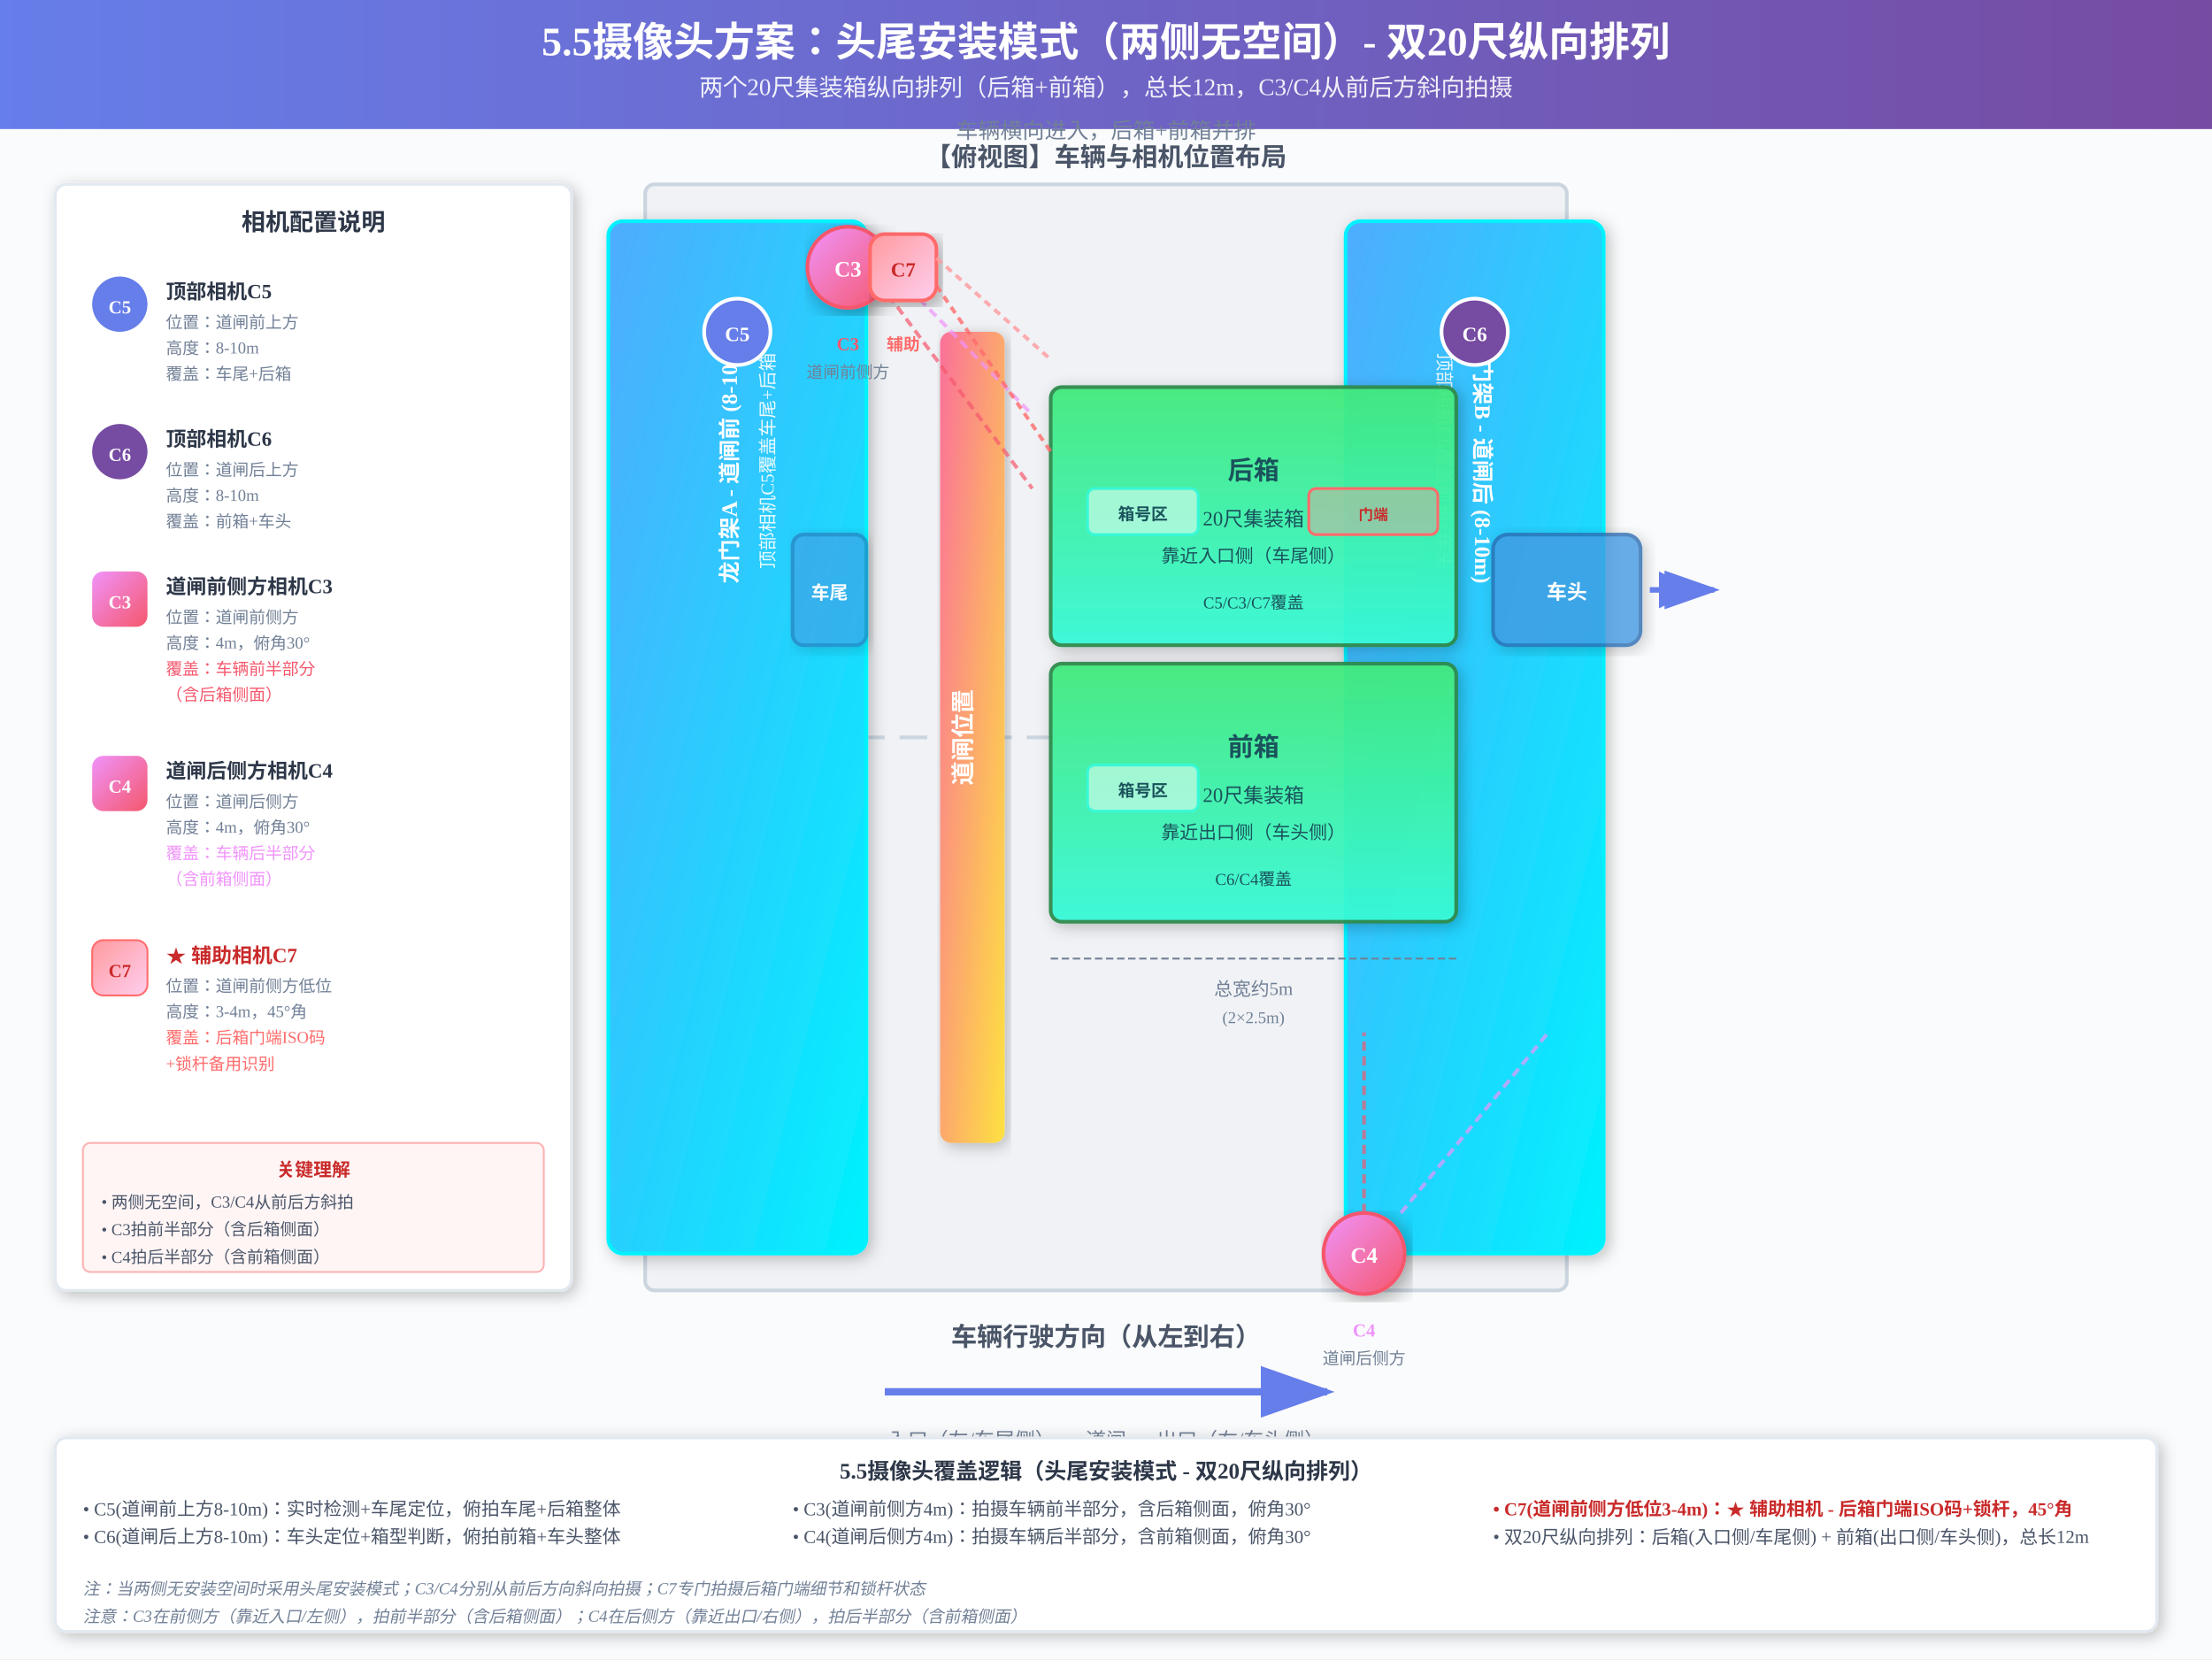
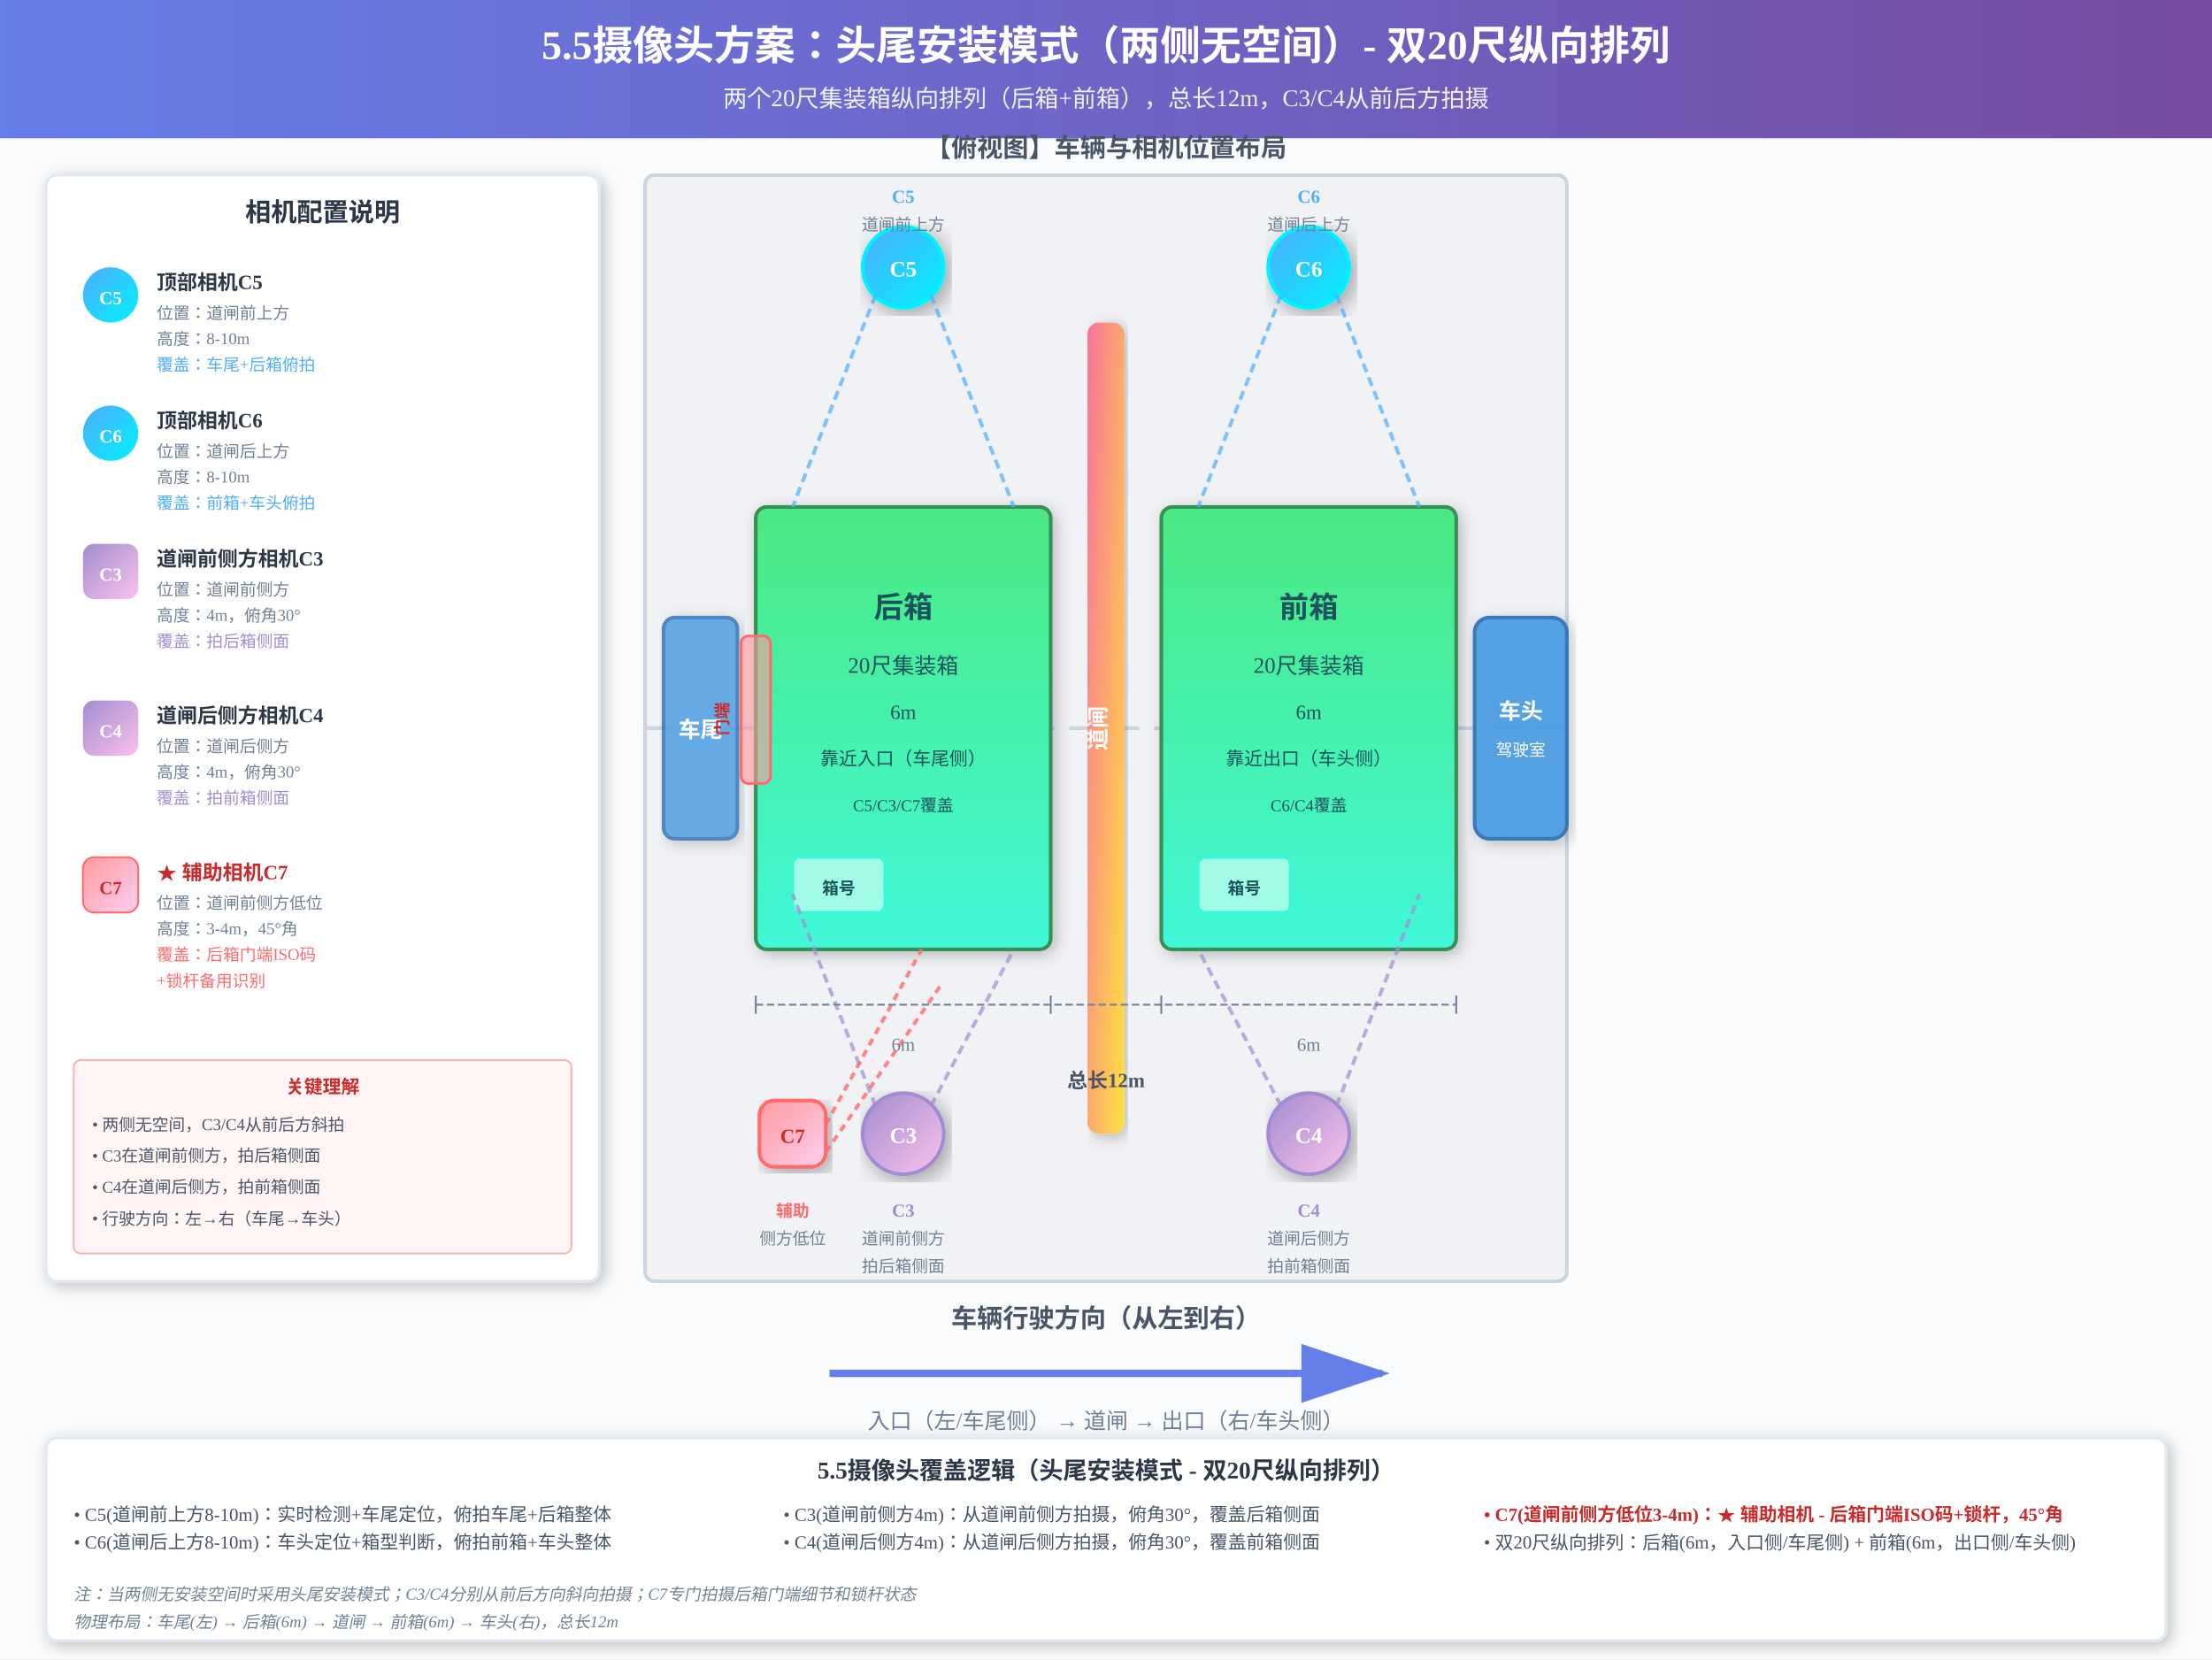
<svg xmlns="http://www.w3.org/2000/svg" width="1200" height="900">
  <defs>
    <linearGradient id="headerGrad" x1="0%" y1="0%" x2="100%" y2="0%">
      <stop offset="0%" style="stop-color:#667eea;stop-opacity:1" />
      <stop offset="100%" style="stop-color:#764ba2;stop-opacity:1" />
    </linearGradient>
-     <linearGradient id="processGrad" x1="0%" y1="0%" x2="100%" y2="100%">
-       <stop offset="0%" style="stop-color:#f093fb;stop-opacity:1" />
-       <stop offset="100%" style="stop-color:#f5576c;stop-opacity:1" />
-     </linearGradient>
-     <linearGradient id="topCameraGrad" x1="0%" y1="0%" x2="100%" y2="100%">
+     <linearGradient id="blueCameraGrad" x1="0%" y1="0%" x2="100%" y2="100%">
      <stop offset="0%" style="stop-color:#4facfe;stop-opacity:1" />
      <stop offset="100%" style="stop-color:#00f2fe;stop-opacity:1" />
    </linearGradient>
-     <linearGradient id="dualBoxGrad" x1="0%" y1="0%" x2="0%" y2="100%">
+     <linearGradient id="purpleCameraGrad" x1="0%" y1="0%" x2="100%" y2="100%">
+       <stop offset="0%" style="stop-color:#a18cd1;stop-opacity:1" />
+       <stop offset="100%" style="stop-color:#fbc2eb;stop-opacity:1" />
+     </linearGradient>
+     <linearGradient id="orangeCameraGrad" x1="0%" y1="0%" x2="100%" y2="100%">
+       <stop offset="0%" style="stop-color:#ff9a9e;stop-opacity:1" />
+       <stop offset="100%" style="stop-color:#fecfef;stop-opacity:1" />
+     </linearGradient>
+     <linearGradient id="containerGrad" x1="0%" y1="0%" x2="0%" y2="100%">
      <stop offset="0%" style="stop-color:#43e97b;stop-opacity:1" />
      <stop offset="100%" style="stop-color:#38f9d7;stop-opacity:1" />
+     </linearGradient>
+     <linearGradient id="truckGrad" x1="0%" y1="0%" x2="100%" y2="0%">
+       <stop offset="0%" style="stop-color:#667eea;stop-opacity:1" />
+       <stop offset="100%" style="stop-color:#764ba2;stop-opacity:1" />
    </linearGradient>
    <linearGradient id="gateGrad" x1="0%" y1="0%" x2="100%" y2="100%">
      <stop offset="0%" style="stop-color:#fa709a;stop-opacity:1" />
      <stop offset="100%" style="stop-color:#fee140;stop-opacity:1" />
-     </linearGradient>
-     <linearGradient id="auxCameraGrad" x1="0%" y1="0%" x2="100%" y2="100%">
-       <stop offset="0%" style="stop-color:#ff9a9e;stop-opacity:1" />
-       <stop offset="100%" style="stop-color:#fecfef;stop-opacity:1" />
    </linearGradient>
    <filter id="shadow">
      <feDropShadow dx="2" dy="2" stdDeviation="4" flood-opacity="0.25" />
    </filter>
    <filter id="strongShadow">
      <feDropShadow dx="3" dy="3" stdDeviation="6" flood-opacity="0.35" />
    </filter>
-     <marker id="arrowBlue" markerWidth="10" markerHeight="7" refX="9" refY="3.5" orient="auto">
-       <polygon points="0 0, 10 3.5, 0 7" fill="#667eea" />
-     </marker>
-     <marker id="arrowBlueRight" markerWidth="10" markerHeight="7" refX="9" refY="3.5" orient="0">
-       <polygon points="0 0, 10 3.5, 0 7" fill="#667eea" />
-     </marker>
-     <marker id="arrowPink" markerWidth="10" markerHeight="7" refX="9" refY="3.5" orient="auto">
-       <polygon points="0 0, 10 3.5, 0 7" fill="#f5576c" />
-     </marker>
-     <marker id="arrowCyan" markerWidth="10" markerHeight="7" refX="9" refY="3.5" orient="auto">
-       <polygon points="0 0, 10 3.5, 0 7" fill="#00f2fe" />
-     </marker>
-     <marker id="arrowAux" markerWidth="10" markerHeight="7" refX="9" refY="3.5" orient="auto">
-       <polygon points="0 0, 10 3.5, 0 7" fill="#ff6b6b" />
+     <marker id="arrowBlueRight" markerWidth="12" markerHeight="8" refX="11" refY="4" orient="auto">
+       <polygon points="0 0, 12 4, 0 8" fill="#667eea" />
    </marker>
  </defs>
  <rect width="1200" height="900" fill="#fafbfc" />
  <g transform="translate(0, 0)">
-     <rect width="1200" height="70" fill="url(#headerGrad)" />
-     <text x="600" y="30" text-anchor="middle" font-size="22" fill="white" font-weight="bold">
+     <rect width="1200" height="75" fill="url(#headerGrad)" />
+     <text x="600" y="32" text-anchor="middle" font-size="22" fill="white" font-weight="bold">
      5.5摄像头方案：头尾安装模式（两侧无空间）- 双20尺纵向排列
    </text>
-     <text x="600" y="52" text-anchor="middle" font-size="13" fill="rgba(255,255,255,0.9)">
-       两个20尺集装箱纵向排列（后箱+前箱），总长12m，C3/C4从前后方斜向拍摄
+     <text x="600" y="58" text-anchor="middle" font-size="13" fill="rgba(255,255,255,0.9)">
+       两个20尺集装箱纵向排列（后箱+前箱），总长12m，C3/C4从前后方拍摄
    </text>
  </g>
-   <g transform="translate(350, 100)">
+   <g transform="translate(350, 95)">
    <text x="250" y="-10" text-anchor="middle" font-size="14" fill="#4a5568" font-weight="bold">【俯视图】车辆与相机位置布局</text>
    <rect x="0" y="0" width="500" height="600" fill="#f0f2f5" stroke="#cbd5e0" stroke-width="2" rx="5" />
-     <text x="250" y="-25" text-anchor="middle" font-size="12" fill="#718096">车辆横向进入，后箱+前箱并排</text>
    <line x1="0" y1="300" x2="500" y2="300" stroke="#cbd5e0" stroke-width="2" stroke-dasharray="15,8" />
-     <rect x="-20" y="20" width="140" height="560" rx="8" fill="url(#topCameraGrad)" stroke="#00f2fe" stroke-width="2" filter="url(#shadow)" />
-     <text x="50" y="150" text-anchor="middle" font-size="12" fill="white" font-weight="bold" transform="rotate(-90, 50, 150)">龙门架A - 道闸前 (8-10m)</text>
-     <text x="70" y="150" text-anchor="middle" font-size="10" fill="rgba(255,255,255,0.9)" transform="rotate(-90, 70, 150)">顶部相机C5覆盖车尾+后箱</text>
-     <g transform="translate(50, 80)">
-       <circle cx="0" cy="0" r="18" fill="#667eea" stroke="white" stroke-width="2" />
-       <text x="0" y="5" text-anchor="middle" font-size="11" fill="white" font-weight="bold">C5</text>
-     </g>
-     <rect x="380" y="20" width="140" height="560" rx="8" fill="url(#topCameraGrad)" stroke="#00f2fe" stroke-width="2" filter="url(#shadow)" />
-     <text x="450" y="150" text-anchor="middle" font-size="12" fill="white" font-weight="bold" transform="rotate(90, 450, 150)">龙门架B - 道闸后 (8-10m)</text>
-     <text x="430" y="150" text-anchor="middle" font-size="10" fill="rgba(255,255,255,0.9)" transform="rotate(90, 430, 150)">顶部相机C6覆盖前箱+车头</text>
-     <g transform="translate(450, 80)">
-       <circle cx="0" cy="0" r="18" fill="#764ba2" stroke="white" stroke-width="2" />
-       <text x="0" y="5" text-anchor="middle" font-size="11" fill="white" font-weight="bold">C6</text>
-     </g>
-     <g transform="translate(160, 80)">
-       <rect x="0" y="0" width="35" height="440" rx="6" fill="url(#gateGrad)" filter="url(#shadow)" />
-       <text x="17" y="220" text-anchor="middle" font-size="13" fill="white" font-weight="bold" transform="rotate(-90, 17, 220)">道闸位置</text>
-     </g>
-     <g transform="translate(220, 110)">
-       <rect x="0" y="0" width="220" height="140" rx="6" fill="url(#dualBoxGrad)" filter="url(#shadow)" opacity="0.95" stroke="#2d8a4e" stroke-width="2" />
-       <text x="110" y="50" text-anchor="middle" font-size="14" fill="#1a535c" font-weight="bold">后箱</text>
-       <text x="110" y="75" text-anchor="middle" font-size="11" fill="#1a535c">20尺集装箱</text>
-       <text x="110" y="95" text-anchor="middle" font-size="10" fill="#1a535c">靠近入口侧（车尾侧）</text>
-       <text x="110" y="120" text-anchor="middle" font-size="9" fill="#1a535c">C5/C3/C7覆盖</text>
-       <rect x="20" y="55" width="60" height="25" rx="4" fill="rgba(255,255,255,0.5)" stroke="#38f9d7" stroke-width="1.5" />
-       <text x="50" y="72" text-anchor="middle" font-size="9" fill="#1a535c" font-weight="bold">箱号区</text>
-       <rect x="140" y="55" width="70" height="25" rx="4" fill="rgba(255,154,158,0.4)" stroke="#ff6b6b" stroke-width="1.5" />
-       <text x="175" y="72" text-anchor="middle" font-size="8" fill="#c92a2a" font-weight="bold">门端</text>
-     </g>
-     <g transform="translate(220, 260)">
-       <rect x="0" y="0" width="220" height="140" rx="6" fill="url(#dualBoxGrad)" filter="url(#shadow)" opacity="0.95" stroke="#2d8a4e" stroke-width="2" />
-       <text x="110" y="50" text-anchor="middle" font-size="14" fill="#1a535c" font-weight="bold">前箱</text>
-       <text x="110" y="75" text-anchor="middle" font-size="11" fill="#1a535c">20尺集装箱</text>
-       <text x="110" y="95" text-anchor="middle" font-size="10" fill="#1a535c">靠近出口侧（车头侧）</text>
-       <text x="110" y="120" text-anchor="middle" font-size="9" fill="#1a535c">C6/C4覆盖</text>
-       <rect x="20" y="55" width="60" height="25" rx="4" fill="rgba(255,255,255,0.5)" stroke="#38f9d7" stroke-width="1.5" />
-       <text x="50" y="72" text-anchor="middle" font-size="9" fill="#1a535c" font-weight="bold">箱号区</text>
-     </g>
-     <g transform="translate(80, 190)">
-       <rect x="0" y="0" width="40" height="60" rx="6" fill="#4299e1" opacity="0.6" filter="url(#shadow)" stroke="#2b6cb0" stroke-width="2" />
-       <text x="20" y="35" text-anchor="middle" font-size="10" fill="white" font-weight="bold">车尾</text>
-     </g>
-     <g transform="translate(460, 190)">
-       <rect x="0" y="0" width="80" height="60" rx="8" fill="#4299e1" opacity="0.8" filter="url(#shadow)" stroke="#2b6cb0" stroke-width="2" />
-       <text x="40" y="35" text-anchor="middle" font-size="11" fill="white" font-weight="bold">车头</text>
-       <polygon points="90,20 110,30 90,40" fill="#667eea" />
-       <line x1="85" y1="30" x2="120" y2="30" stroke="#667eea" stroke-width="3" marker-end="url(#arrowBlueRight)" />
-     </g>
-     <g transform="translate(110, 45)">
-       <circle cx="0" cy="0" r="22" fill="url(#processGrad)" stroke="#f5576c" stroke-width="2" filter="url(#strongShadow)" />
+     <g transform="translate(240, 80)">
+       <rect x="0" y="0" width="20" height="440" rx="6" fill="url(#gateGrad)" filter="url(#shadow)" />
+       <text x="10" y="220" text-anchor="middle" font-size="12" fill="white" font-weight="bold" transform="rotate(-90, 10, 220)">道闸</text>
+     </g>
+     <g transform="translate(60, 180)">
+       <rect x="0" y="0" width="160" height="240" rx="6" fill="url(#containerGrad)" filter="url(#shadow)" opacity="0.95" stroke="#2d8a4e" stroke-width="2" />
+       <text x="80" y="60" text-anchor="middle" font-size="16" fill="#1a535c" font-weight="bold">后箱</text>
+       <text x="80" y="90" text-anchor="middle" font-size="12" fill="#1a535c">20尺集装箱</text>
+       <text x="80" y="115" text-anchor="middle" font-size="11" fill="#1a535c">6m</text>
+       <text x="80" y="140" text-anchor="middle" font-size="10" fill="#1a535c">靠近入口（车尾侧）</text>
+       <text x="80" y="165" text-anchor="middle" font-size="9" fill="#1a535c">C5/C3/C7覆盖</text>
+       <rect x="20" y="190" width="50" height="30" rx="4" fill="rgba(255,255,255,0.5)" stroke="#38f9d7" stroke-width="1.5" />
+       <text x="45" y="210" text-anchor="middle" font-size="9" fill="#1a535c" font-weight="bold">箱号</text>
+     </g>
+     <g transform="translate(280, 180)">
+       <rect x="0" y="0" width="160" height="240" rx="6" fill="url(#containerGrad)" filter="url(#shadow)" opacity="0.95" stroke="#2d8a4e" stroke-width="2" />
+       <text x="80" y="60" text-anchor="middle" font-size="16" fill="#1a535c" font-weight="bold">前箱</text>
+       <text x="80" y="90" text-anchor="middle" font-size="12" fill="#1a535c">20尺集装箱</text>
+       <text x="80" y="115" text-anchor="middle" font-size="11" fill="#1a535c">6m</text>
+       <text x="80" y="140" text-anchor="middle" font-size="10" fill="#1a535c">靠近出口（车头侧）</text>
+       <text x="80" y="165" text-anchor="middle" font-size="9" fill="#1a535c">C6/C4覆盖</text>
+       <rect x="20" y="190" width="50" height="30" rx="4" fill="rgba(255,255,255,0.5)" stroke="#38f9d7" stroke-width="1.5" />
+       <text x="45" y="210" text-anchor="middle" font-size="9" fill="#1a535c" font-weight="bold">箱号</text>
+     </g>
+     <g transform="translate(10, 240)">
+       <rect x="0" y="0" width="40" height="120" rx="6" fill="#4299e1" opacity="0.8" filter="url(#shadow)" stroke="#2b6cb0" stroke-width="2" />
+       <text x="20" y="65" text-anchor="middle" font-size="12" fill="white" font-weight="bold">车尾</text>
+     </g>
+     <g transform="translate(450, 240)">
+       <rect x="0" y="0" width="50" height="120" rx="8" fill="#4299e1" opacity="0.9" filter="url(#shadow)" stroke="#2b6cb0" stroke-width="2" />
+       <text x="25" y="55" text-anchor="middle" font-size="12" fill="white" font-weight="bold">车头</text>
+       <text x="25" y="75" text-anchor="middle" font-size="9" fill="white">驾驶室</text>
+     </g>
+     <g transform="translate(140, 50)">
+       <circle cx="0" cy="0" r="22" fill="url(#blueCameraGrad)" stroke="#00f2fe" stroke-width="2" filter="url(#strongShadow)" />
+       <text x="0" y="5" text-anchor="middle" font-size="12" fill="white" font-weight="bold">C5</text>
+       <path d="M -15,15 L -60,130" stroke="#4facfe" stroke-width="2" stroke-dasharray="5,3" opacity="0.7" />
+       <path d="M 15,15 L 60,130" stroke="#4facfe" stroke-width="2" stroke-dasharray="5,3" opacity="0.7" />
+       <text x="0" y="-35" text-anchor="middle" font-size="10" fill="#4facfe" font-weight="bold">C5</text>
+       <text x="0" y="-20" text-anchor="middle" font-size="9" fill="#718096">道闸前上方</text>
+     </g>
+     <g transform="translate(360, 50)">
+       <circle cx="0" cy="0" r="22" fill="url(#blueCameraGrad)" stroke="#00f2fe" stroke-width="2" filter="url(#strongShadow)" />
+       <text x="0" y="5" text-anchor="middle" font-size="12" fill="white" font-weight="bold">C6</text>
+       <path d="M -15,15 L -60,130" stroke="#4facfe" stroke-width="2" stroke-dasharray="5,3" opacity="0.7" />
+       <path d="M 15,15 L 60,130" stroke="#4facfe" stroke-width="2" stroke-dasharray="5,3" opacity="0.7" />
+       <text x="0" y="-35" text-anchor="middle" font-size="10" fill="#4facfe" font-weight="bold">C6</text>
+       <text x="0" y="-20" text-anchor="middle" font-size="9" fill="#718096">道闸后上方</text>
+     </g>
+     <g transform="translate(140, 520)">
+       <circle cx="0" cy="0" r="22" fill="url(#purpleCameraGrad)" stroke="#a18cd1" stroke-width="2" filter="url(#strongShadow)" />
      <text x="0" y="5" text-anchor="middle" font-size="12" fill="white" font-weight="bold">C3</text>
-       <path d="M 22,0 L 100,80" stroke="#f093fb" stroke-width="2" stroke-dasharray="5,3" opacity="0.7" />
-       <path d="M 22,15 L 100,120" stroke="#f5576c" stroke-width="2" stroke-dasharray="5,3" opacity="0.7" />
-       <text x="0" y="45" text-anchor="middle" font-size="10" fill="#f5576c" font-weight="bold">C3</text>
+       <path d="M -15,-15 L -60,-130" stroke="#a18cd1" stroke-width="2" stroke-dasharray="5,3" opacity="0.7" />
+       <path d="M 15,-15 L 60,-100" stroke="#a18cd1" stroke-width="2" stroke-dasharray="5,3" opacity="0.7" />
+       <text x="0" y="45" text-anchor="middle" font-size="10" fill="#a18cd1" font-weight="bold">C3</text>
      <text x="0" y="60" text-anchor="middle" font-size="9" fill="#718096">道闸前侧方</text>
-     </g>
-     <g transform="translate(390, 580)">
-       <circle cx="0" cy="0" r="22" fill="url(#processGrad)" stroke="#f5576c" stroke-width="2" filter="url(#strongShadow)" />
+       <text x="0" y="75" text-anchor="middle" font-size="9" fill="#718096">拍后箱侧面</text>
+     </g>
+     <g transform="translate(360, 520)">
+       <circle cx="0" cy="0" r="22" fill="url(#purpleCameraGrad)" stroke="#a18cd1" stroke-width="2" filter="url(#strongShadow)" />
      <text x="0" y="5" text-anchor="middle" font-size="12" fill="white" font-weight="bold">C4</text>
-       <path d="M 0,-22 L 0,-120" stroke="#f5576c" stroke-width="2" stroke-dasharray="5,3" opacity="0.7" />
-       <path d="M 20,-22 L 100,-120" stroke="#f093fb" stroke-width="2" stroke-dasharray="5,3" opacity="0.7" />
-       <text x="0" y="45" text-anchor="middle" font-size="10" fill="#f093fb" font-weight="bold">C4</text>
+       <path d="M -15,-15 L -60,-100" stroke="#a18cd1" stroke-width="2" stroke-dasharray="5,3" opacity="0.7" />
+       <path d="M 15,-15 L 60,-130" stroke="#a18cd1" stroke-width="2" stroke-dasharray="5,3" opacity="0.7" />
+       <text x="0" y="45" text-anchor="middle" font-size="10" fill="#a18cd1" font-weight="bold">C4</text>
      <text x="0" y="60" text-anchor="middle" font-size="9" fill="#718096">道闸后侧方</text>
-     </g>
-     <g transform="translate(140, 45)">
-       <rect x="-18" y="-18" width="36" height="36" rx="8" fill="url(#auxCameraGrad)" stroke="#ff6b6b" stroke-width="2" filter="url(#strongShadow)" />
+       <text x="0" y="75" text-anchor="middle" font-size="9" fill="#718096">拍前箱侧面</text>
+     </g>
+     <g transform="translate(80, 520)">
+       <rect x="-18" y="-18" width="36" height="36" rx="8" fill="url(#orangeCameraGrad)" stroke="#ff6b6b" stroke-width="2" filter="url(#strongShadow)" />
      <text x="0" y="5" text-anchor="middle" font-size="11" fill="#c92a2a" font-weight="bold">C7</text>
-       <path d="M 18,-5 L 80,50" stroke="#ff9a9e" stroke-width="2" stroke-dasharray="4,3" opacity="0.8" />
-       <path d="M 18,10 L 80,100" stroke="#ff6b6b" stroke-width="2" stroke-dasharray="4,3" opacity="0.8" />
+       <path d="M 18,-5 L 70,-100" stroke="#ff6b6b" stroke-width="2" stroke-dasharray="4,3" opacity="0.8" />
+       <path d="M 18,10 L 80,-80" stroke="#ff6b6b" stroke-width="2" stroke-dasharray="4,3" opacity="0.8" />
      <text x="0" y="45" text-anchor="middle" font-size="9" fill="#ff6b6b" font-weight="bold">辅助</text>
-     </g>
-     <line x1="220" y1="420" x2="440" y2="420" stroke="#718096" stroke-width="1" stroke-dasharray="4,2" />
-     <text x="330" y="440" text-anchor="middle" font-size="10" fill="#718096">总宽约5m</text>
-     <text x="330" y="455" text-anchor="middle" font-size="9" fill="#718096">(2×2.5m)</text>
-   </g>
-   <g transform="translate(30, 100)">
-     <rect x="0" y="0" width="280" height="600" fill="white" stroke="#e2e8f0" stroke-width="1.5" rx="6" filter="url(#shadow)" />
-     <text x="140" y="25" text-anchor="middle" font-size="13" fill="#2d3748" font-weight="bold">相机配置说明</text>
+       <text x="0" y="60" text-anchor="middle" font-size="9" fill="#718096">侧方低位</text>
+     </g>
+     <g transform="translate(60, 250)">
+       <rect x="-8" y="0" width="16" height="80" rx="4" fill="rgba(255,154,158,0.6)" stroke="#ff6b6b" stroke-width="1.5" />
+       <text x="-15" y="45" text-anchor="middle" font-size="9" fill="#c92a2a" font-weight="bold" transform="rotate(-90, -15, 45)">门端</text>
+     </g>
+     <line x1="60" y1="450" x2="440" y2="450" stroke="#718096" stroke-width="1" stroke-dasharray="4,2" />
+     <line x1="60" y1="445" x2="60" y2="455" stroke="#718096" stroke-width="1" />
+     <line x1="220" y1="445" x2="220" y2="455" stroke="#718096" stroke-width="1" />
+     <line x1="280" y1="445" x2="280" y2="455" stroke="#718096" stroke-width="1" />
+     <line x1="440" y1="445" x2="440" y2="455" stroke="#718096" stroke-width="1" />
+     <text x="140" y="475" text-anchor="middle" font-size="10" fill="#718096">6m</text>
+     <text x="360" y="475" text-anchor="middle" font-size="10" fill="#718096">6m</text>
+     <text x="250" y="495" text-anchor="middle" font-size="11" fill="#4a5568" font-weight="bold">总长12m</text>
+   </g>
+   <g transform="translate(25, 95)">
+     <rect x="0" y="0" width="300" height="600" fill="white" stroke="#e2e8f0" stroke-width="1.5" rx="6" filter="url(#shadow)" />
+     <text x="150" y="25" text-anchor="middle" font-size="14" fill="#2d3748" font-weight="bold">相机配置说明</text>
    <g transform="translate(20, 50)">
-       <circle cx="15" cy="15" r="15" fill="#667eea" />
+       <circle cx="15" cy="15" r="15" fill="url(#blueCameraGrad)" />
      <text x="15" y="20" text-anchor="middle" font-size="10" fill="white" font-weight="bold">C5</text>
      <text x="40" y="12" font-size="11" fill="#2d3748" font-weight="bold">顶部相机C5</text>
      <text x="40" y="28" font-size="9" fill="#718096">位置：道闸前上方</text>
      <text x="40" y="42" font-size="9" fill="#718096">高度：8-10m</text>
-       <text x="40" y="56" font-size="9" fill="#718096">覆盖：车尾+后箱</text>
-     </g>
-     <g transform="translate(20, 130)">
-       <circle cx="15" cy="15" r="15" fill="#764ba2" />
+       <text x="40" y="56" font-size="9" fill="#4facfe">覆盖：车尾+后箱俯拍</text>
+     </g>
+     <g transform="translate(20, 125)">
+       <circle cx="15" cy="15" r="15" fill="url(#blueCameraGrad)" />
      <text x="15" y="20" text-anchor="middle" font-size="10" fill="white" font-weight="bold">C6</text>
      <text x="40" y="12" font-size="11" fill="#2d3748" font-weight="bold">顶部相机C6</text>
      <text x="40" y="28" font-size="9" fill="#718096">位置：道闸后上方</text>
      <text x="40" y="42" font-size="9" fill="#718096">高度：8-10m</text>
-       <text x="40" y="56" font-size="9" fill="#718096">覆盖：前箱+车头</text>
-     </g>
-     <g transform="translate(20, 210)">
-       <rect x="0" y="0" width="30" height="30" rx="6" fill="url(#processGrad)" />
+       <text x="40" y="56" font-size="9" fill="#4facfe">覆盖：前箱+车头俯拍</text>
+     </g>
+     <g transform="translate(20, 200)">
+       <rect x="0" y="0" width="30" height="30" rx="6" fill="url(#purpleCameraGrad)" />
      <text x="15" y="20" text-anchor="middle" font-size="10" fill="white" font-weight="bold">C3</text>
      <text x="40" y="12" font-size="11" fill="#2d3748" font-weight="bold">道闸前侧方相机C3</text>
      <text x="40" y="28" font-size="9" fill="#718096">位置：道闸前侧方</text>
      <text x="40" y="42" font-size="9" fill="#718096">高度：4m，俯角30°</text>
-       <text x="40" y="56" font-size="9" fill="#f5576c">覆盖：车辆前半部分</text>
-       <text x="40" y="70" font-size="9" fill="#f5576c">（含后箱侧面）</text>
-     </g>
-     <g transform="translate(20, 310)">
-       <rect x="0" y="0" width="30" height="30" rx="6" fill="url(#processGrad)" />
+       <text x="40" y="56" font-size="9" fill="#a18cd1">覆盖：拍后箱侧面</text>
+     </g>
+     <g transform="translate(20, 285)">
+       <rect x="0" y="0" width="30" height="30" rx="6" fill="url(#purpleCameraGrad)" />
      <text x="15" y="20" text-anchor="middle" font-size="10" fill="white" font-weight="bold">C4</text>
      <text x="40" y="12" font-size="11" fill="#2d3748" font-weight="bold">道闸后侧方相机C4</text>
      <text x="40" y="28" font-size="9" fill="#718096">位置：道闸后侧方</text>
      <text x="40" y="42" font-size="9" fill="#718096">高度：4m，俯角30°</text>
-       <text x="40" y="56" font-size="9" fill="#f093fb">覆盖：车辆后半部分</text>
-       <text x="40" y="70" font-size="9" fill="#f093fb">（含前箱侧面）</text>
-     </g>
-     <g transform="translate(20, 410)">
-       <rect x="0" y="0" width="30" height="30" rx="6" fill="url(#auxCameraGrad)" stroke="#ff6b6b" stroke-width="1" />
+       <text x="40" y="56" font-size="9" fill="#a18cd1">覆盖：拍前箱侧面</text>
+     </g>
+     <g transform="translate(20, 370)">
+       <rect x="0" y="0" width="30" height="30" rx="6" fill="url(#orangeCameraGrad)" stroke="#ff6b6b" stroke-width="1" />
      <text x="15" y="20" text-anchor="middle" font-size="10" fill="#c92a2a" font-weight="bold">C7</text>
      <text x="40" y="12" font-size="11" fill="#c92a2a" font-weight="bold">★ 辅助相机C7</text>
      <text x="40" y="28" font-size="9" fill="#718096">位置：道闸前侧方低位</text>
      <text x="40" y="42" font-size="9" fill="#718096">高度：3-4m，45°角</text>
      <text x="40" y="56" font-size="9" fill="#ff6b6b">覆盖：后箱门端ISO码</text>
      <text x="40" y="70" font-size="9" fill="#ff6b6b">+锁杆备用识别</text>
    </g>
-     <g transform="translate(15, 520)">
-       <rect x="0" y="0" width="250" height="70" fill="#fff5f5" stroke="#feb2b2" stroke-width="1" rx="4" />
-       <text x="125" y="18" text-anchor="middle" font-size="10" fill="#c92a2a" font-weight="bold">关键理解</text>
-       <text x="10" y="35" font-size="9" fill="#4a5568">• 两侧无空间，C3/C4从前后方斜拍</text>
-       <text x="10" y="50" font-size="9" fill="#4a5568">• C3拍前半部分（含后箱侧面）</text>
-       <text x="10" y="65" font-size="9" fill="#4a5568">• C4拍后半部分（含前箱侧面）</text>
-     </g>
-   </g>
-   <g transform="translate(600, 730)">
+     <g transform="translate(15, 480)">
+       <rect x="0" y="0" width="270" height="105" fill="#fff5f5" stroke="#feb2b2" stroke-width="1" rx="4" />
+       <text x="135" y="18" text-anchor="middle" font-size="10" fill="#c92a2a" font-weight="bold">关键理解</text>
+       <text x="10" y="38" font-size="9" fill="#4a5568">• 两侧无空间，C3/C4从前后方斜拍</text>
+       <text x="10" y="55" font-size="9" fill="#4a5568">• C3在道闸前侧方，拍后箱侧面</text>
+       <text x="10" y="72" font-size="9" fill="#4a5568">• C4在道闸后侧方，拍前箱侧面</text>
+       <text x="10" y="89" font-size="9" fill="#4a5568">• 行驶方向：左→右（车尾→车头）</text>
+     </g>
+   </g>
+   <g transform="translate(600, 720)">
    <text x="0" y="0" text-anchor="middle" font-size="14" fill="#4a5568" font-weight="bold">车辆行驶方向（从左到右）</text>
-     <line x1="-120" y1="25" x2="120" y2="25" stroke="#667eea" stroke-width="4" marker-end="url(#arrowBlueRight)" />
-     <text x="0" y="55" text-anchor="middle" font-size="11" fill="#718096">入口（左/车尾侧） → 道闸 → 出口（右/车头侧）</text>
-   </g>
-   <g transform="translate(30, 780)">
-     <rect x="0" y="0" width="1140" height="105" fill="white" stroke="#e2e8f0" stroke-width="1.5" rx="6" filter="url(#shadow)" />
-     <text x="570" y="22" text-anchor="middle" font-size="12" fill="#2d3748" font-weight="bold">5.5摄像头覆盖逻辑（头尾安装模式 - 双20尺纵向排列）</text>
-     <text x="15" y="42" font-size="10" fill="#4a5568">• C5(道闸前上方8-10m)：实时检测+车尾定位，俯拍车尾+后箱整体</text>
-     <text x="15" y="57" font-size="10" fill="#4a5568">• C6(道闸后上方8-10m)：车头定位+箱型判断，俯拍前箱+车头整体</text>
-     <text x="400" y="42" font-size="10" fill="#4a5568">• C3(道闸前侧方4m)：拍摄车辆前半部分，含后箱侧面，俯角30°</text>
-     <text x="400" y="57" font-size="10" fill="#4a5568">• C4(道闸后侧方4m)：拍摄车辆后半部分，含前箱侧面，俯角30°</text>
-     <text x="780" y="42" font-size="10" fill="#c92a2a" font-weight="bold">• C7(道闸前侧方低位3-4m)：★ 辅助相机 - 后箱门端ISO码+锁杆，45°角</text>
-     <text x="780" y="57" font-size="10" fill="#4a5568">• 双20尺纵向排列：后箱(入口侧/车尾侧) + 前箱(出口侧/车头侧)，总长12m</text>
-     <text x="15" y="85" font-size="9" fill="#718096" font-style="italic">注：当两侧无安装空间时采用头尾安装模式；C3/C4分别从前后方向斜向拍摄；C7专门拍摄后箱门端细节和锁杆状态</text>
-     <text x="15" y="100" font-size="9" fill="#718096" font-style="italic">     注意：C3在前侧方（靠近入口/左侧），拍前半部分（含后箱侧面）；C4在后侧方（靠近出口/右侧），拍后半部分（含前箱侧面）</text>
+     <line x1="-150" y1="25" x2="150" y2="25" stroke="#667eea" stroke-width="4" marker-end="url(#arrowBlueRight)" />
+     <text x="0" y="55" text-anchor="middle" font-size="12" fill="#718096">入口（左/车尾侧） → 道闸 → 出口（右/车头侧）</text>
+   </g>
+   <g transform="translate(25, 780)">
+     <rect x="0" y="0" width="1150" height="110" fill="white" stroke="#e2e8f0" stroke-width="1.5" rx="6" filter="url(#shadow)" />
+     <text x="575" y="22" text-anchor="middle" font-size="13" fill="#2d3748" font-weight="bold">5.5摄像头覆盖逻辑（头尾安装模式 - 双20尺纵向排列）</text>
+     <text x="15" y="45" font-size="10" fill="#4a5568">• C5(道闸前上方8-10m)：实时检测+车尾定位，俯拍车尾+后箱整体</text>
+     <text x="15" y="60" font-size="10" fill="#4a5568">• C6(道闸后上方8-10m)：车头定位+箱型判断，俯拍前箱+车头整体</text>
+     <text x="400" y="45" font-size="10" fill="#4a5568">• C3(道闸前侧方4m)：从道闸前侧方拍摄，俯角30°，覆盖后箱侧面</text>
+     <text x="400" y="60" font-size="10" fill="#4a5568">• C4(道闸后侧方4m)：从道闸后侧方拍摄，俯角30°，覆盖前箱侧面</text>
+     <text x="780" y="45" font-size="10" fill="#c92a2a" font-weight="bold">• C7(道闸前侧方低位3-4m)：★ 辅助相机 - 后箱门端ISO码+锁杆，45°角</text>
+     <text x="780" y="60" font-size="10" fill="#4a5568">• 双20尺纵向排列：后箱(6m，入口侧/车尾侧) + 前箱(6m，出口侧/车头侧)</text>
+     <text x="15" y="88" font-size="9" fill="#718096" font-style="italic">注：当两侧无安装空间时采用头尾安装模式；C3/C4分别从前后方向斜向拍摄；C7专门拍摄后箱门端细节和锁杆状态</text>
+     <text x="15" y="103" font-size="9" fill="#718096" font-style="italic">物理布局：车尾(左) → 后箱(6m) → 道闸 → 前箱(6m) → 车头(右)，总长12m</text>
  </g>
</svg>
